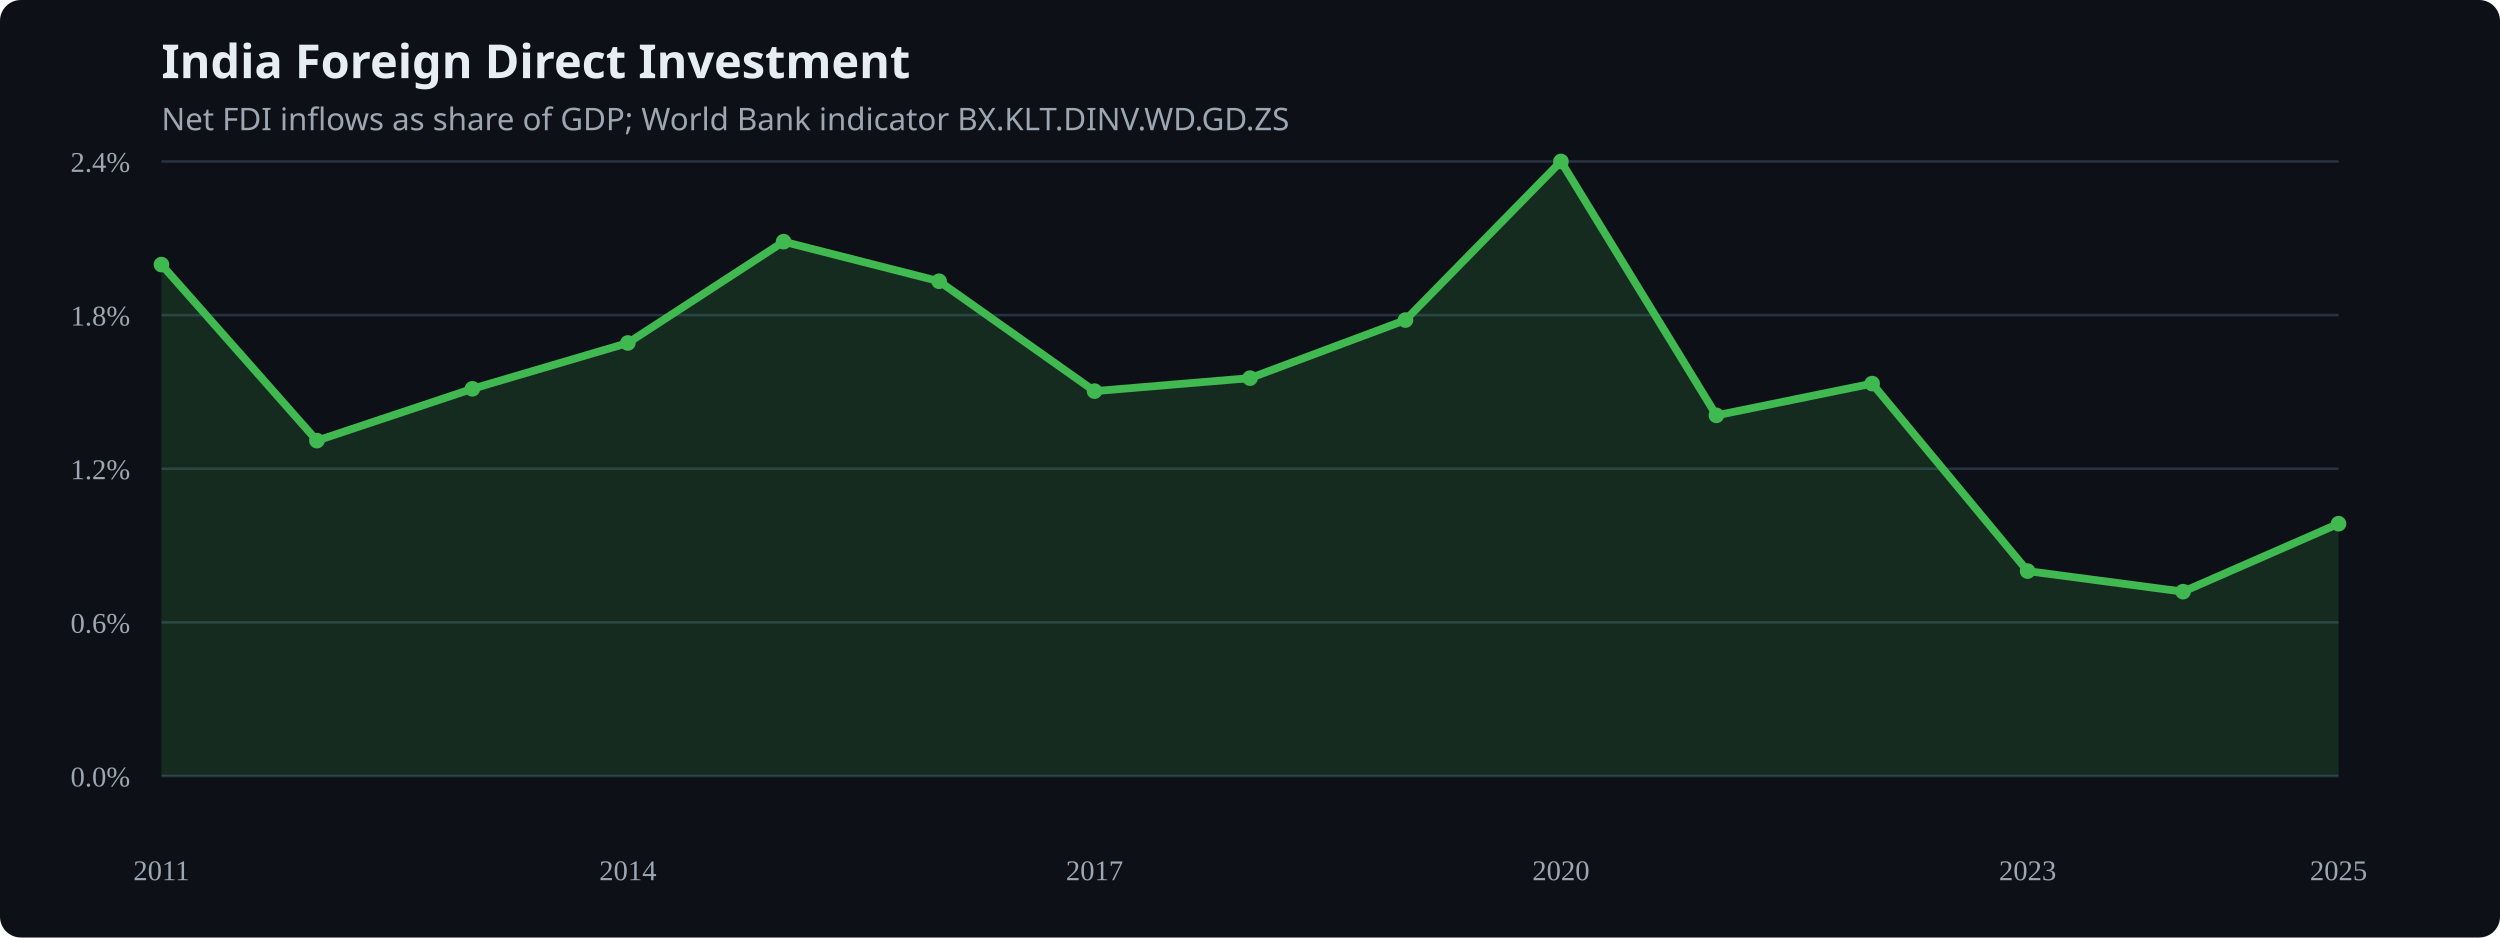
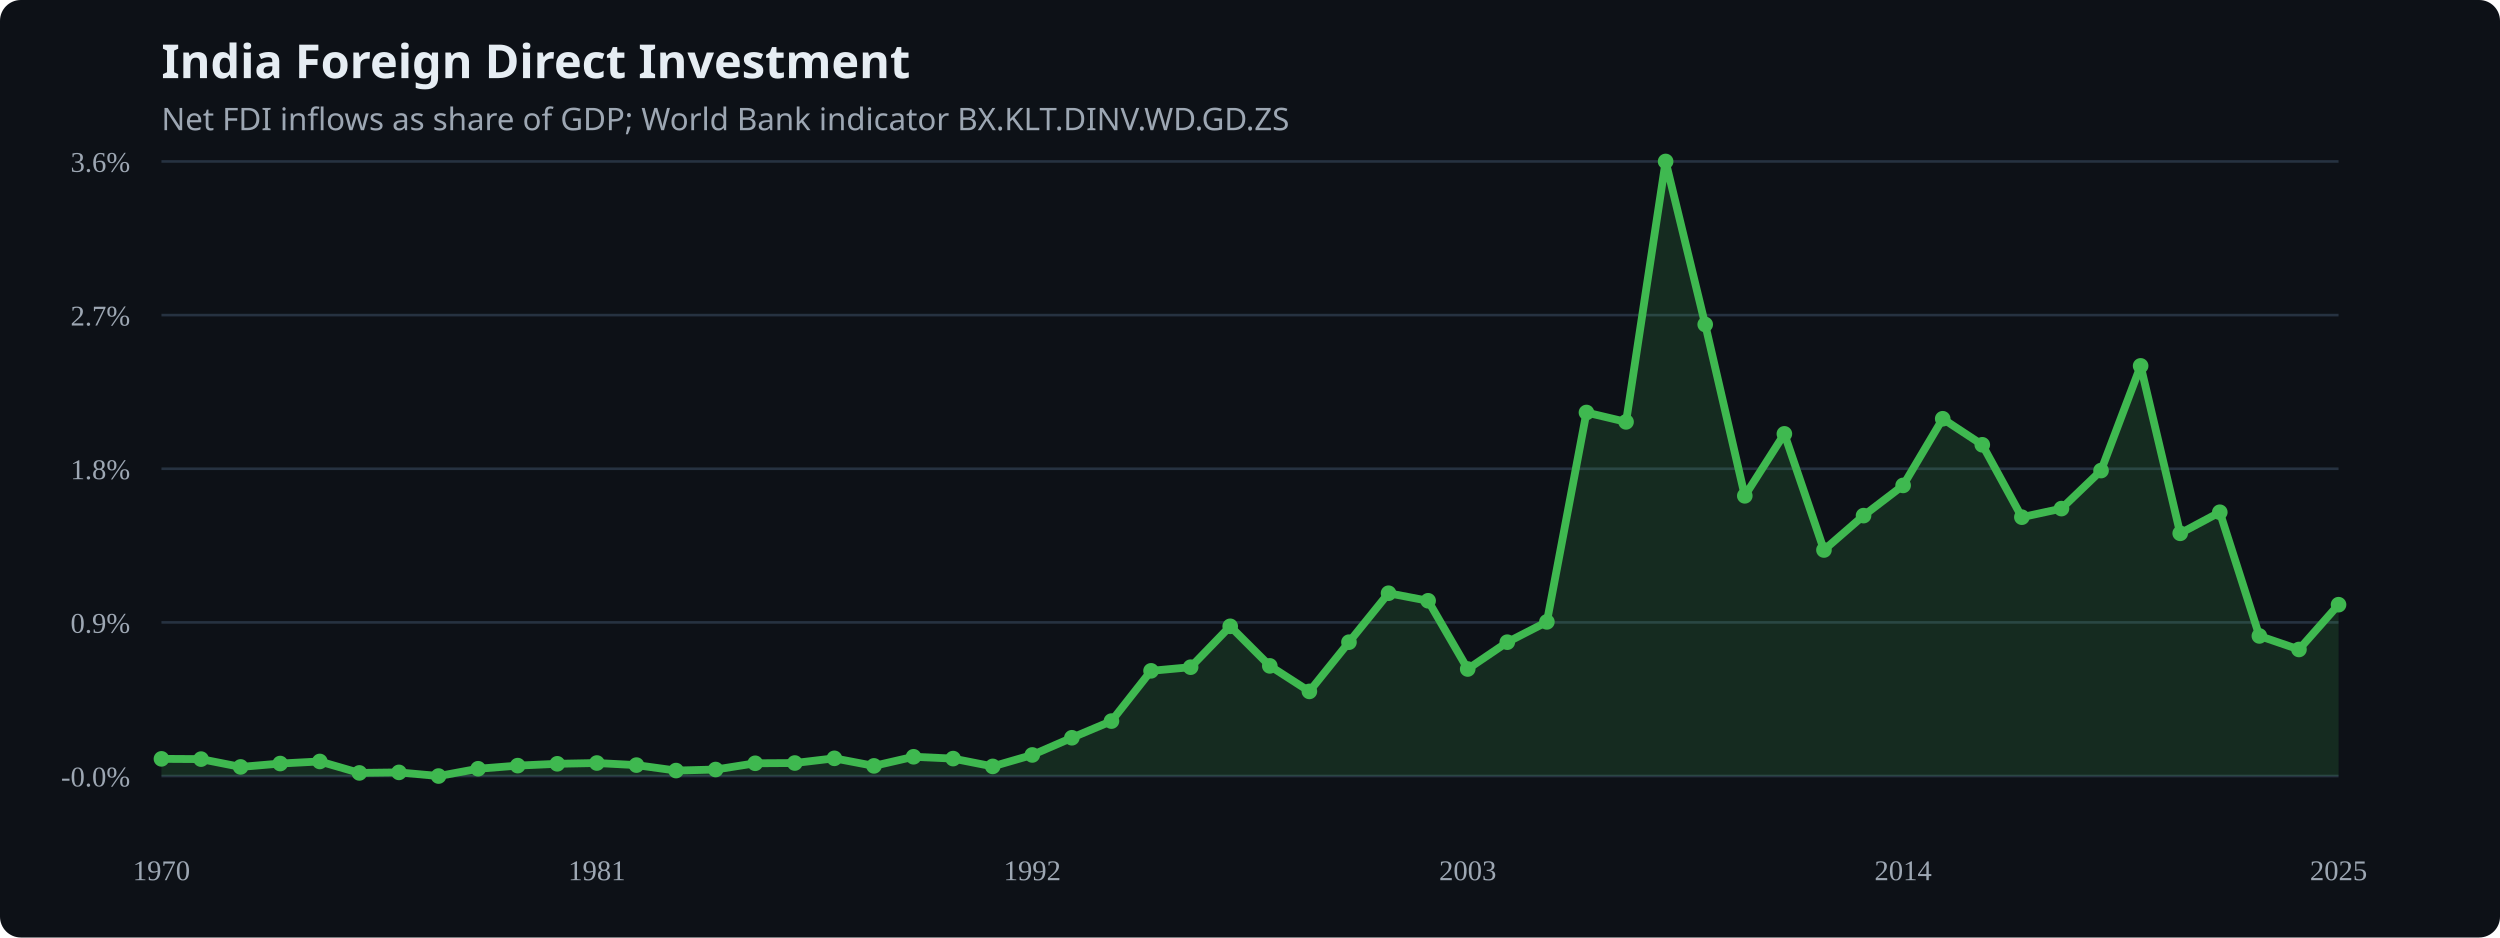
<svg xmlns="http://www.w3.org/2000/svg" width="960" height="360" viewBox="0 0 960 360" role="img" aria-label="India Foreign Direct Investment">
  <rect width="100%" height="100%" fill="#0d1117" rx="8" />
  <text x="62" y="30" fill="#e6edf3" font-size="18" font-family="system-ui, sans-serif" font-weight="700">India Foreign Direct Investment</text>
  <text x="62" y="50" fill="#9da7b3" font-size="12" font-family="system-ui, sans-serif">Net FDI inflows as share of GDP; World Bank indicator BX.KLT.DINV.WD.GD.ZS</text>
  <line x1="62" y1="62.0" x2="898" y2="62.0" stroke="#263241" stroke-width="1" />
-   <text x="50" y="66.0" text-anchor="end" fill="#9da7b3" font-size="11">2.4%</text>
+   <text x="50" y="66.0" text-anchor="end" fill="#9da7b3" font-size="11">3.6%</text>
  <line x1="62" y1="121.0" x2="898" y2="121.0" stroke="#263241" stroke-width="1" />
-   <text x="50" y="125.0" text-anchor="end" fill="#9da7b3" font-size="11">1.8%</text>
+   <text x="50" y="125.0" text-anchor="end" fill="#9da7b3" font-size="11">2.7%</text>
  <line x1="62" y1="180.0" x2="898" y2="180.0" stroke="#263241" stroke-width="1" />
-   <text x="50" y="184.0" text-anchor="end" fill="#9da7b3" font-size="11">1.2%</text>
+   <text x="50" y="184.0" text-anchor="end" fill="#9da7b3" font-size="11">1.8%</text>
  <line x1="62" y1="239.0" x2="898" y2="239.0" stroke="#263241" stroke-width="1" />
-   <text x="50" y="243.0" text-anchor="end" fill="#9da7b3" font-size="11">0.6%</text>
+   <text x="50" y="243.0" text-anchor="end" fill="#9da7b3" font-size="11">0.9%</text>
  <line x1="62" y1="298.0" x2="898" y2="298.0" stroke="#263241" stroke-width="1" />
-   <text x="50" y="302.0" text-anchor="end" fill="#9da7b3" font-size="11">0.0%</text>
-   <polygon points="62,298 62.0,101.6 121.7,169.2 181.4,149.3 241.1,131.7 300.9,92.8 360.6,108.0 420.3,150.2 480.0,145.2 539.7,122.9 599.4,62.0 659.1,159.5 718.9,147.3 778.6,219.3 838.3,227.2 898.0,201.1 898,298" fill="#3fb950" opacity="0.16" />
-   <polyline points="62.0,101.6 121.7,169.2 181.4,149.3 241.1,131.7 300.9,92.8 360.6,108.0 420.3,150.2 480.0,145.2 539.7,122.9 599.4,62.0 659.1,159.5 718.9,147.3 778.6,219.3 838.3,227.2 898.0,201.1" fill="none" stroke="#3fb950" stroke-width="3" stroke-linejoin="round" stroke-linecap="round" />
-   <circle cx="62.0" cy="101.6" r="3" fill="#3fb950" />
-   <circle cx="121.7" cy="169.2" r="3" fill="#3fb950" />
-   <circle cx="181.4" cy="149.3" r="3" fill="#3fb950" />
-   <circle cx="241.1" cy="131.7" r="3" fill="#3fb950" />
-   <circle cx="300.9" cy="92.8" r="3" fill="#3fb950" />
-   <circle cx="360.6" cy="108.0" r="3" fill="#3fb950" />
-   <circle cx="420.3" cy="150.2" r="3" fill="#3fb950" />
-   <circle cx="480.0" cy="145.2" r="3" fill="#3fb950" />
-   <circle cx="539.7" cy="122.9" r="3" fill="#3fb950" />
-   <circle cx="599.4" cy="62.0" r="3" fill="#3fb950" />
-   <circle cx="659.1" cy="159.5" r="3" fill="#3fb950" />
-   <circle cx="718.9" cy="147.3" r="3" fill="#3fb950" />
-   <circle cx="778.6" cy="219.3" r="3" fill="#3fb950" />
-   <circle cx="838.3" cy="227.2" r="3" fill="#3fb950" />
-   <circle cx="898.0" cy="201.1" r="3" fill="#3fb950" />
-   <text x="62.0" y="338" text-anchor="middle" fill="#9da7b3" font-size="11">2011</text>
-   <text x="241.1" y="338" text-anchor="middle" fill="#9da7b3" font-size="11">2014</text>
-   <text x="420.3" y="338" text-anchor="middle" fill="#9da7b3" font-size="11">2017</text>
-   <text x="599.4" y="338" text-anchor="middle" fill="#9da7b3" font-size="11">2020</text>
-   <text x="778.6" y="338" text-anchor="middle" fill="#9da7b3" font-size="11">2023</text>
+   <text x="50" y="302.0" text-anchor="end" fill="#9da7b3" font-size="11">-0.0%</text>
+   <polygon points="62,298 62.0,291.4 77.2,291.5 92.4,294.5 107.6,293.2 122.8,292.4 138.0,296.8 153.2,296.6 168.4,298.0 183.6,295.2 198.8,294.0 214.0,293.3 229.2,293.0 244.4,293.8 259.6,295.9 274.8,295.5 290.0,293.1 305.2,293.0 320.4,291.2 335.6,294.1 350.8,290.6 366.0,291.3 381.2,294.3 396.4,289.9 411.6,283.3 426.8,276.9 442.0,257.6 457.2,256.2 472.4,240.5 487.6,255.7 502.8,265.5 518.0,246.6 533.2,227.8 548.4,230.7 563.6,256.9 578.8,246.6 594.0,238.8 609.2,158.4 624.4,162.0 639.6,62.0 654.8,124.6 670.0,190.4 685.2,166.6 700.4,211.2 715.6,198.0 730.8,186.4 746.0,160.8 761.2,170.8 776.4,198.6 791.6,195.3 806.8,180.7 822.0,140.5 837.2,204.8 852.4,196.7 867.6,244.2 882.8,249.4 898.0,232.2 898,298" fill="#3fb950" opacity="0.16" />
+   <polyline points="62.0,291.4 77.2,291.5 92.4,294.5 107.6,293.2 122.8,292.4 138.0,296.8 153.2,296.6 168.4,298.0 183.6,295.2 198.8,294.0 214.0,293.3 229.2,293.0 244.4,293.8 259.6,295.9 274.8,295.5 290.0,293.1 305.2,293.0 320.4,291.2 335.6,294.1 350.8,290.6 366.0,291.3 381.2,294.3 396.4,289.9 411.6,283.3 426.8,276.9 442.0,257.6 457.2,256.2 472.4,240.5 487.6,255.7 502.8,265.5 518.0,246.6 533.2,227.8 548.4,230.7 563.6,256.9 578.8,246.6 594.0,238.8 609.2,158.4 624.4,162.0 639.6,62.0 654.8,124.6 670.0,190.4 685.2,166.6 700.4,211.2 715.6,198.0 730.8,186.4 746.0,160.8 761.2,170.8 776.4,198.6 791.6,195.3 806.8,180.7 822.0,140.5 837.2,204.8 852.4,196.7 867.6,244.2 882.8,249.4 898.0,232.2" fill="none" stroke="#3fb950" stroke-width="3" stroke-linejoin="round" stroke-linecap="round" />
+   <circle cx="62.0" cy="291.4" r="3" fill="#3fb950" />
+   <circle cx="77.2" cy="291.5" r="3" fill="#3fb950" />
+   <circle cx="92.4" cy="294.5" r="3" fill="#3fb950" />
+   <circle cx="107.6" cy="293.2" r="3" fill="#3fb950" />
+   <circle cx="122.8" cy="292.4" r="3" fill="#3fb950" />
+   <circle cx="138.0" cy="296.8" r="3" fill="#3fb950" />
+   <circle cx="153.2" cy="296.6" r="3" fill="#3fb950" />
+   <circle cx="168.4" cy="298.0" r="3" fill="#3fb950" />
+   <circle cx="183.6" cy="295.2" r="3" fill="#3fb950" />
+   <circle cx="198.8" cy="294.0" r="3" fill="#3fb950" />
+   <circle cx="214.0" cy="293.3" r="3" fill="#3fb950" />
+   <circle cx="229.2" cy="293.0" r="3" fill="#3fb950" />
+   <circle cx="244.4" cy="293.8" r="3" fill="#3fb950" />
+   <circle cx="259.6" cy="295.9" r="3" fill="#3fb950" />
+   <circle cx="274.8" cy="295.5" r="3" fill="#3fb950" />
+   <circle cx="290.0" cy="293.1" r="3" fill="#3fb950" />
+   <circle cx="305.2" cy="293.0" r="3" fill="#3fb950" />
+   <circle cx="320.4" cy="291.2" r="3" fill="#3fb950" />
+   <circle cx="335.6" cy="294.1" r="3" fill="#3fb950" />
+   <circle cx="350.8" cy="290.6" r="3" fill="#3fb950" />
+   <circle cx="366.0" cy="291.3" r="3" fill="#3fb950" />
+   <circle cx="381.2" cy="294.3" r="3" fill="#3fb950" />
+   <circle cx="396.4" cy="289.9" r="3" fill="#3fb950" />
+   <circle cx="411.6" cy="283.3" r="3" fill="#3fb950" />
+   <circle cx="426.8" cy="276.9" r="3" fill="#3fb950" />
+   <circle cx="442.0" cy="257.6" r="3" fill="#3fb950" />
+   <circle cx="457.2" cy="256.2" r="3" fill="#3fb950" />
+   <circle cx="472.4" cy="240.5" r="3" fill="#3fb950" />
+   <circle cx="487.6" cy="255.7" r="3" fill="#3fb950" />
+   <circle cx="502.8" cy="265.5" r="3" fill="#3fb950" />
+   <circle cx="518.0" cy="246.6" r="3" fill="#3fb950" />
+   <circle cx="533.2" cy="227.8" r="3" fill="#3fb950" />
+   <circle cx="548.4" cy="230.7" r="3" fill="#3fb950" />
+   <circle cx="563.6" cy="256.9" r="3" fill="#3fb950" />
+   <circle cx="578.8" cy="246.6" r="3" fill="#3fb950" />
+   <circle cx="594.0" cy="238.8" r="3" fill="#3fb950" />
+   <circle cx="609.2" cy="158.4" r="3" fill="#3fb950" />
+   <circle cx="624.4" cy="162.0" r="3" fill="#3fb950" />
+   <circle cx="639.6" cy="62.0" r="3" fill="#3fb950" />
+   <circle cx="654.8" cy="124.6" r="3" fill="#3fb950" />
+   <circle cx="670.0" cy="190.4" r="3" fill="#3fb950" />
+   <circle cx="685.2" cy="166.6" r="3" fill="#3fb950" />
+   <circle cx="700.4" cy="211.2" r="3" fill="#3fb950" />
+   <circle cx="715.6" cy="198.0" r="3" fill="#3fb950" />
+   <circle cx="730.8" cy="186.4" r="3" fill="#3fb950" />
+   <circle cx="746.0" cy="160.8" r="3" fill="#3fb950" />
+   <circle cx="761.2" cy="170.8" r="3" fill="#3fb950" />
+   <circle cx="776.4" cy="198.6" r="3" fill="#3fb950" />
+   <circle cx="791.6" cy="195.3" r="3" fill="#3fb950" />
+   <circle cx="806.8" cy="180.7" r="3" fill="#3fb950" />
+   <circle cx="822.0" cy="140.5" r="3" fill="#3fb950" />
+   <circle cx="837.2" cy="204.8" r="3" fill="#3fb950" />
+   <circle cx="852.4" cy="196.7" r="3" fill="#3fb950" />
+   <circle cx="867.6" cy="244.2" r="3" fill="#3fb950" />
+   <circle cx="882.8" cy="249.4" r="3" fill="#3fb950" />
+   <circle cx="898.0" cy="232.2" r="3" fill="#3fb950" />
+   <text x="62.0" y="338" text-anchor="middle" fill="#9da7b3" font-size="11">1970</text>
+   <text x="229.2" y="338" text-anchor="middle" fill="#9da7b3" font-size="11">1981</text>
+   <text x="396.4" y="338" text-anchor="middle" fill="#9da7b3" font-size="11">1992</text>
+   <text x="563.6" y="338" text-anchor="middle" fill="#9da7b3" font-size="11">2003</text>
+   <text x="730.8" y="338" text-anchor="middle" fill="#9da7b3" font-size="11">2014</text>
  <text x="898.0" y="338" text-anchor="middle" fill="#9da7b3" font-size="11">2025</text>
</svg>
